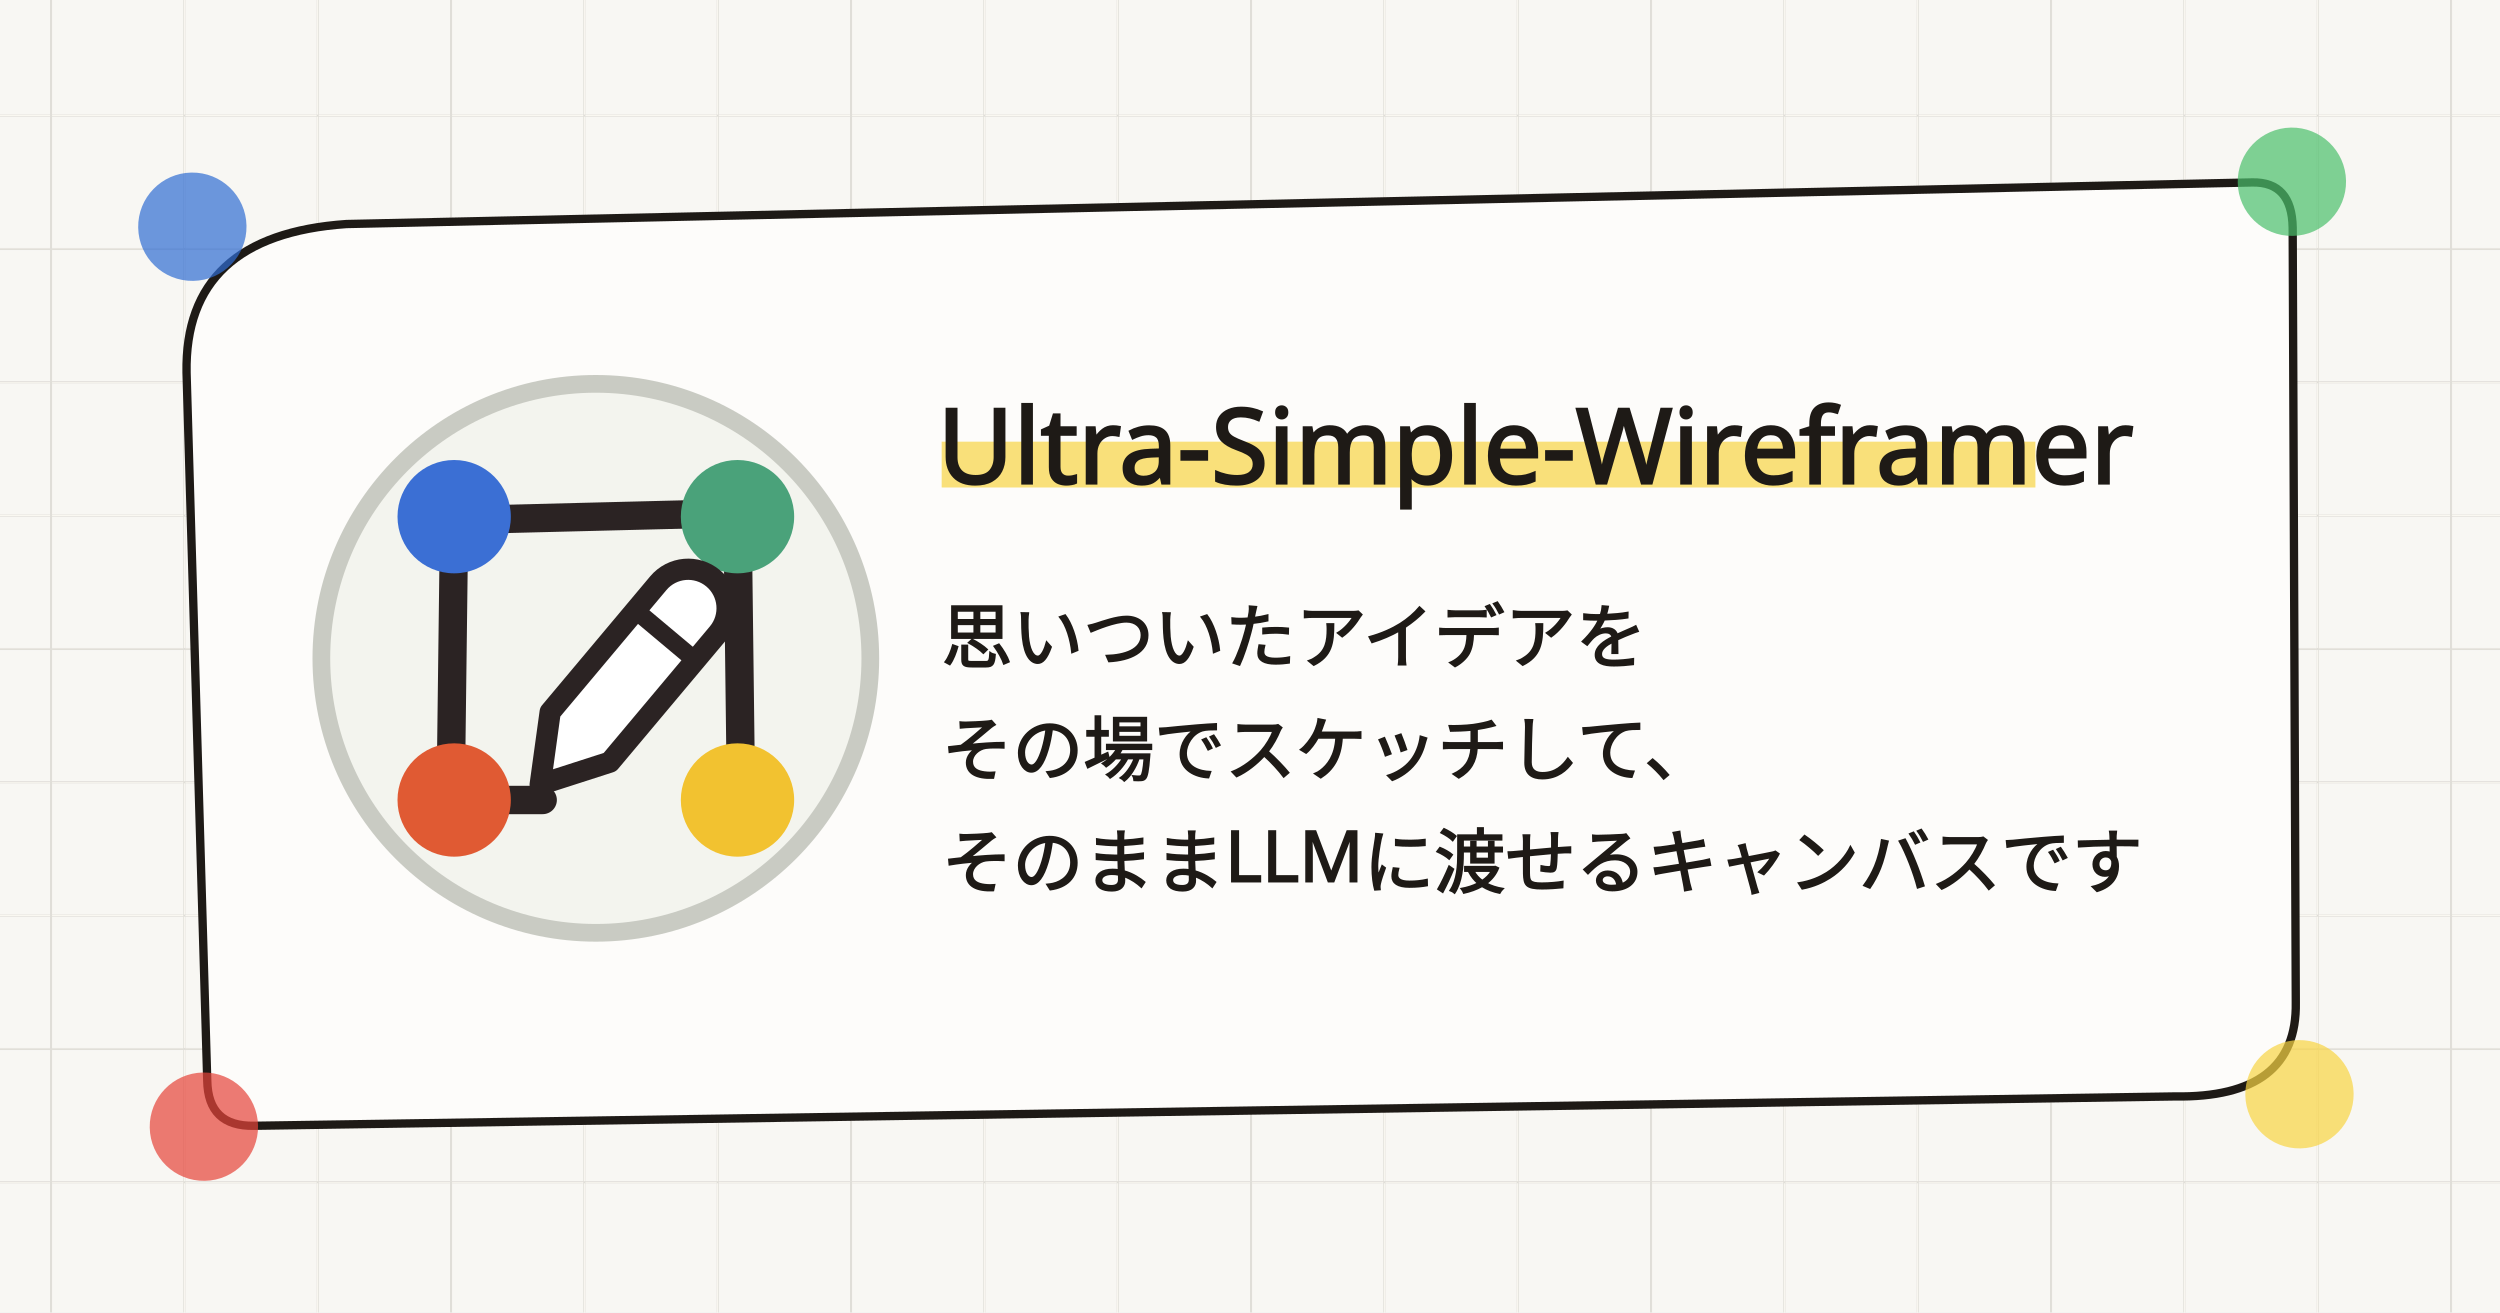
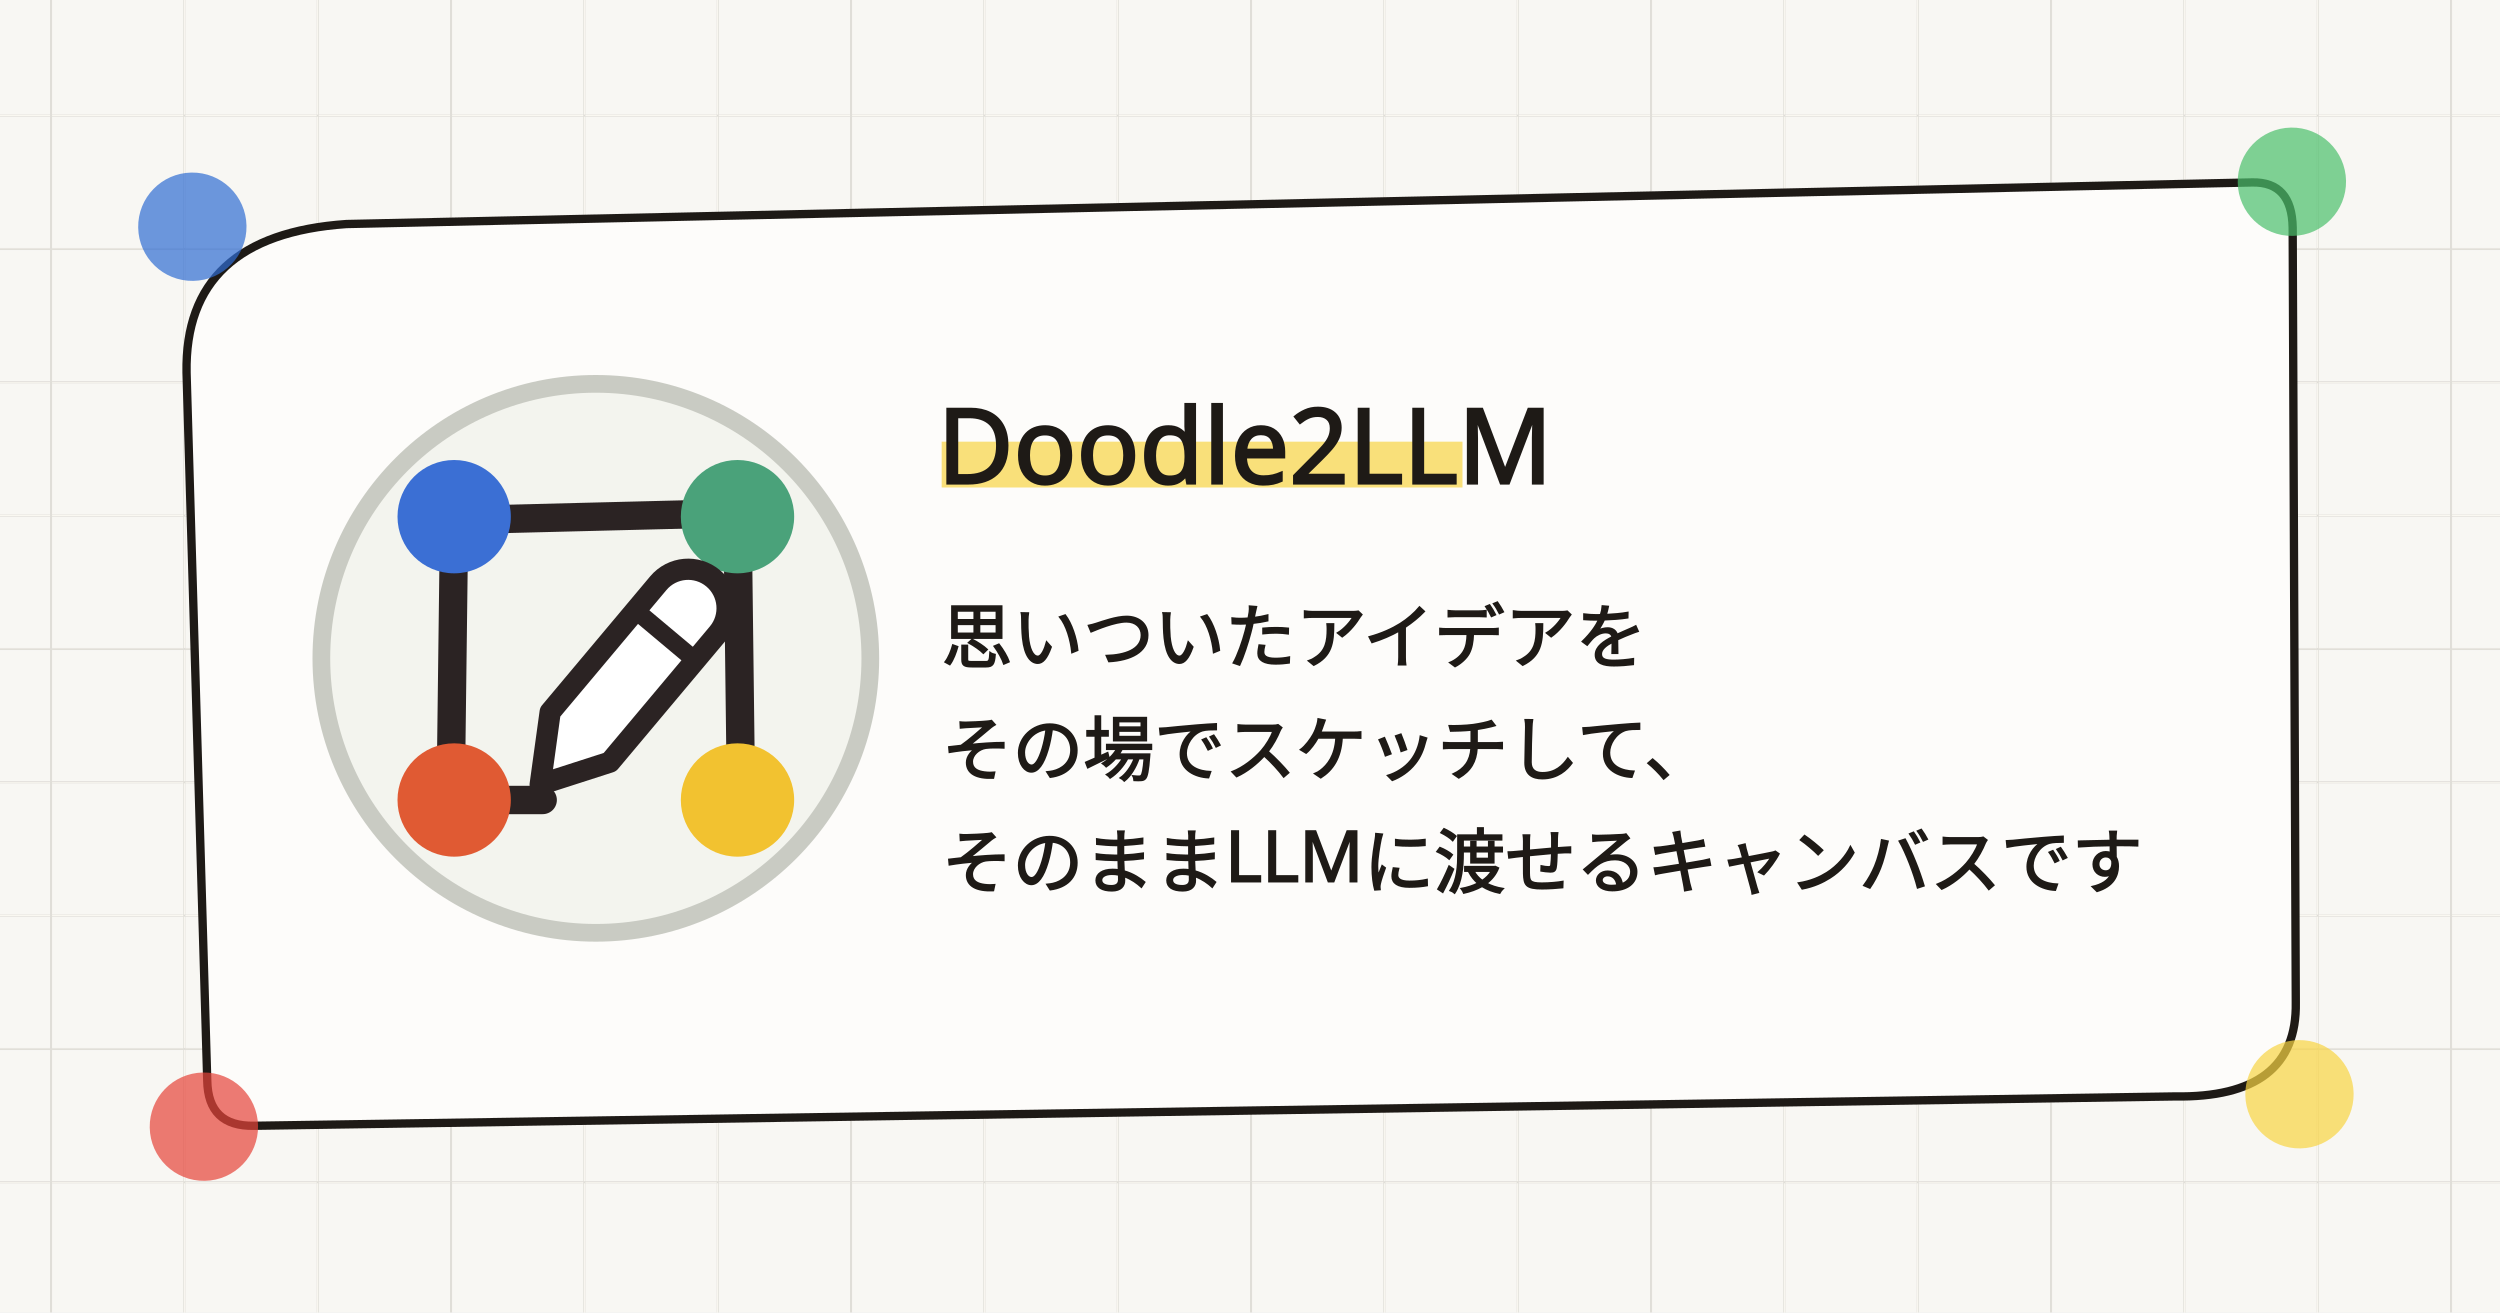
<svg xmlns="http://www.w3.org/2000/svg" viewBox="0 0 1200 630" width="1200" height="630">
  <defs>
    <pattern id="grid" x="24" y="55" width="64" height="64" patternUnits="userSpaceOnUse">
      <path d="M0 0 H64 M0 0 V64" fill="none" stroke="#E0DED8" stroke-width="2" />
    </pattern>
  </defs>
  <rect width="1200" height="630" fill="#F8F7F3" />
  <rect width="1200" height="630" fill="url(#grid)" />
  <g transform="rotate(-1 600 315)">
    <path d="M170 100 L1085 96 Q1104 96 1104 118 L1099 490 Q1099 536 1040 534 L118 532 Q96 532 96 510 L92 170 Q92 104 170 100 Z" fill="#FDFCFA" stroke="#1E1A16" stroke-width="4" stroke-linejoin="round" />
    <circle cx="96" cy="100" r="26" fill="#2F6DD3" fill-opacity="0.7" />
    <circle cx="1104" cy="96" r="26" fill="#4AC06C" fill-opacity="0.7" />
    <circle cx="94" cy="532" r="26" fill="#E6443A" fill-opacity="0.7" />
    <circle cx="1100" cy="534" r="26" fill="#F9D544" fill-opacity="0.7" />
  </g>
  <g transform="translate(150 180) scale(8.5)">
    <circle cx="16" cy="16" r="15.5" fill="#f3f4ee" stroke="#c9cbc3" stroke-width="1" />
    <path d="M8 8.2 L24 7.8 L24.2 24" fill="none" stroke="#2b2323" stroke-width="1.6" stroke-linecap="round" stroke-linejoin="round" />
    <path d="M8 8 L7.8 24 L13 24" fill="none" stroke="#2b2323" stroke-width="1.6" stroke-linecap="round" stroke-linejoin="round" />
    <circle cx="8" cy="8" r="3.2" fill="#3b6fd4" />
    <circle cx="24" cy="8" r="3.2" fill="#4aa27a" />
    <circle cx="8" cy="24" r="3.2" fill="#e05a33" />
    <circle cx="24" cy="24" r="3.2" fill="#f2c230" />
    <g transform="translate(18 17) rotate(40)">
      <path d="M-2.2 4.5 V-5 A2.2 2.2 0 0 1 2.2 -5 V4.5 L0 8 Z" fill="#ffffff" stroke="#2b2323" stroke-width="1.2" stroke-linejoin="round" />
      <path d="M-2.2 -3 H2.2" stroke="#2b2323" stroke-width="1" />
    </g>
  </g>
  <g font-family="Zen Kurenaido" fill="#1E1A16" stroke="#1E1A16" stroke-width="0.8">
-     <rect x="452" y="212" width="525" height="22" fill="#F9D544" fill-opacity="0.7" stroke="none" />
-     <text x="450" y="232" font-size="50" stroke-width="1.2">Ultra-Simple-Wireframer</text>
+     <rect x="452" y="212" width="250" height="22" fill="#F9D544" fill-opacity="0.7" stroke="none" />
+     <text x="450" y="232" font-size="50" stroke-width="1.2">Doodle2LLM</text>
    <text x="452" y="318" font-size="34">思いついたアイデアを</text>
    <text x="452" y="372" font-size="34">その場でスケッチして、</text>
    <text x="452" y="426" font-size="34">そのままLLMに渡せるキャンバスです</text>
  </g>
</svg>
